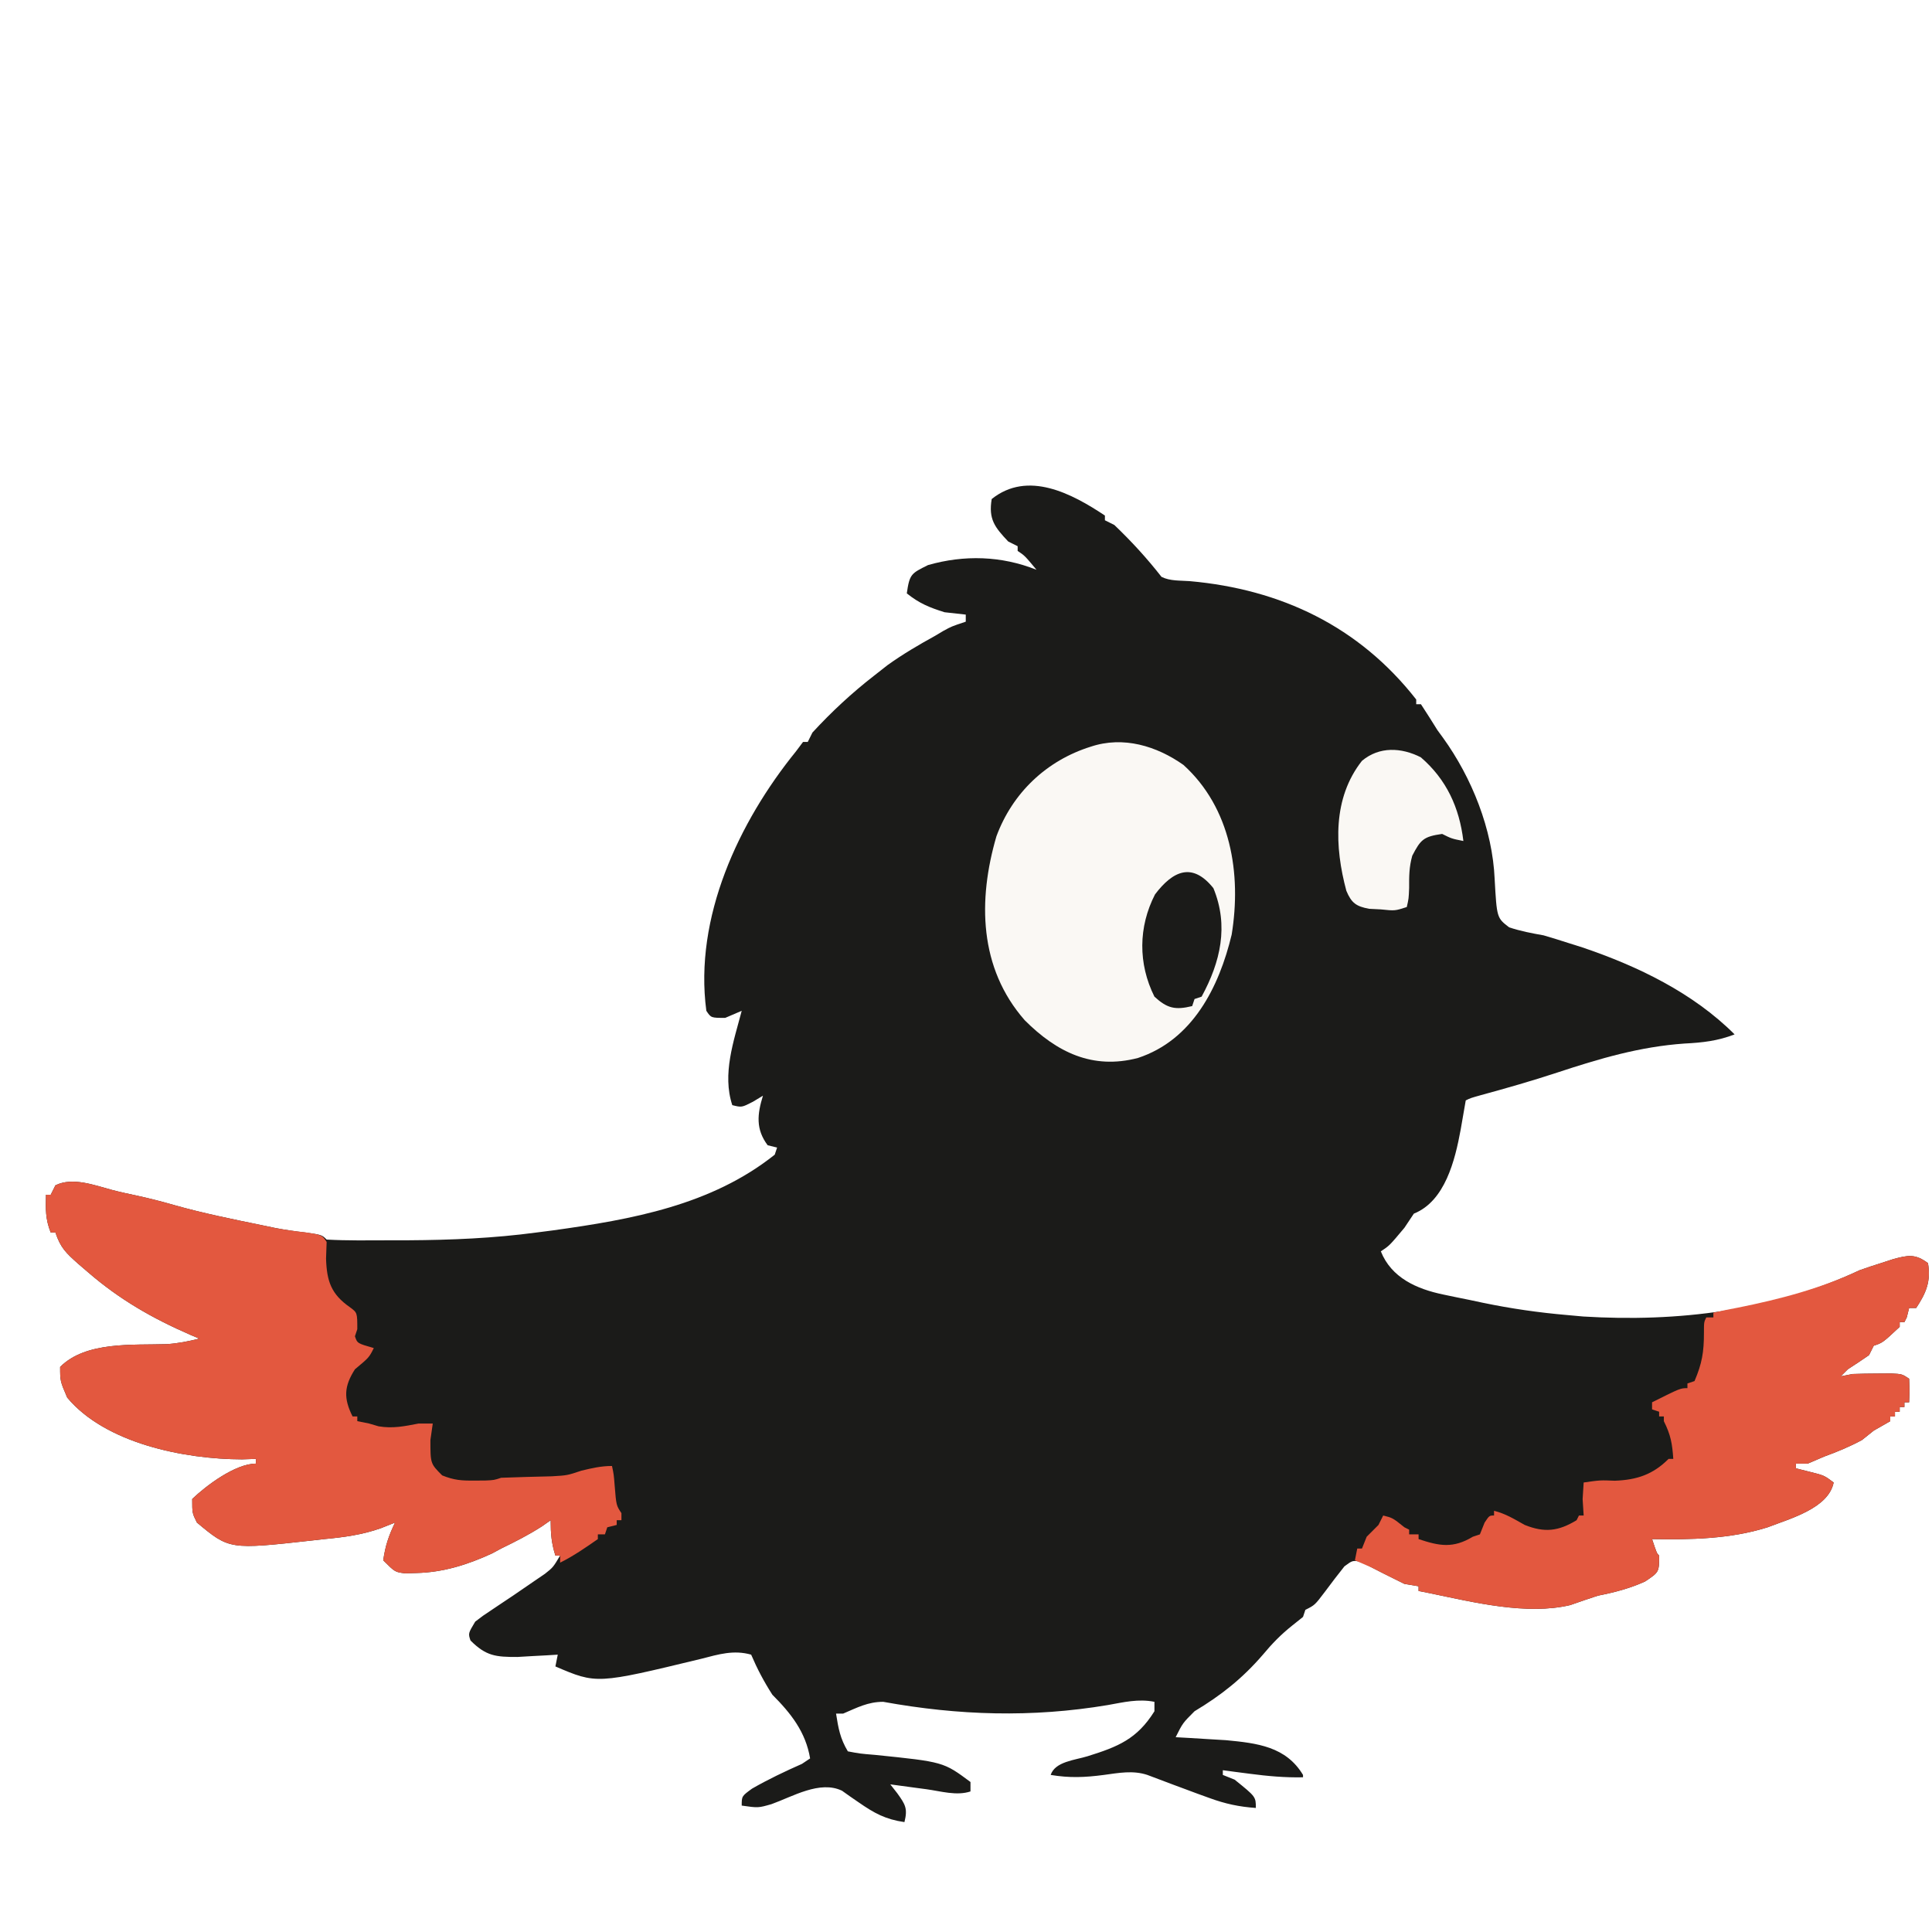
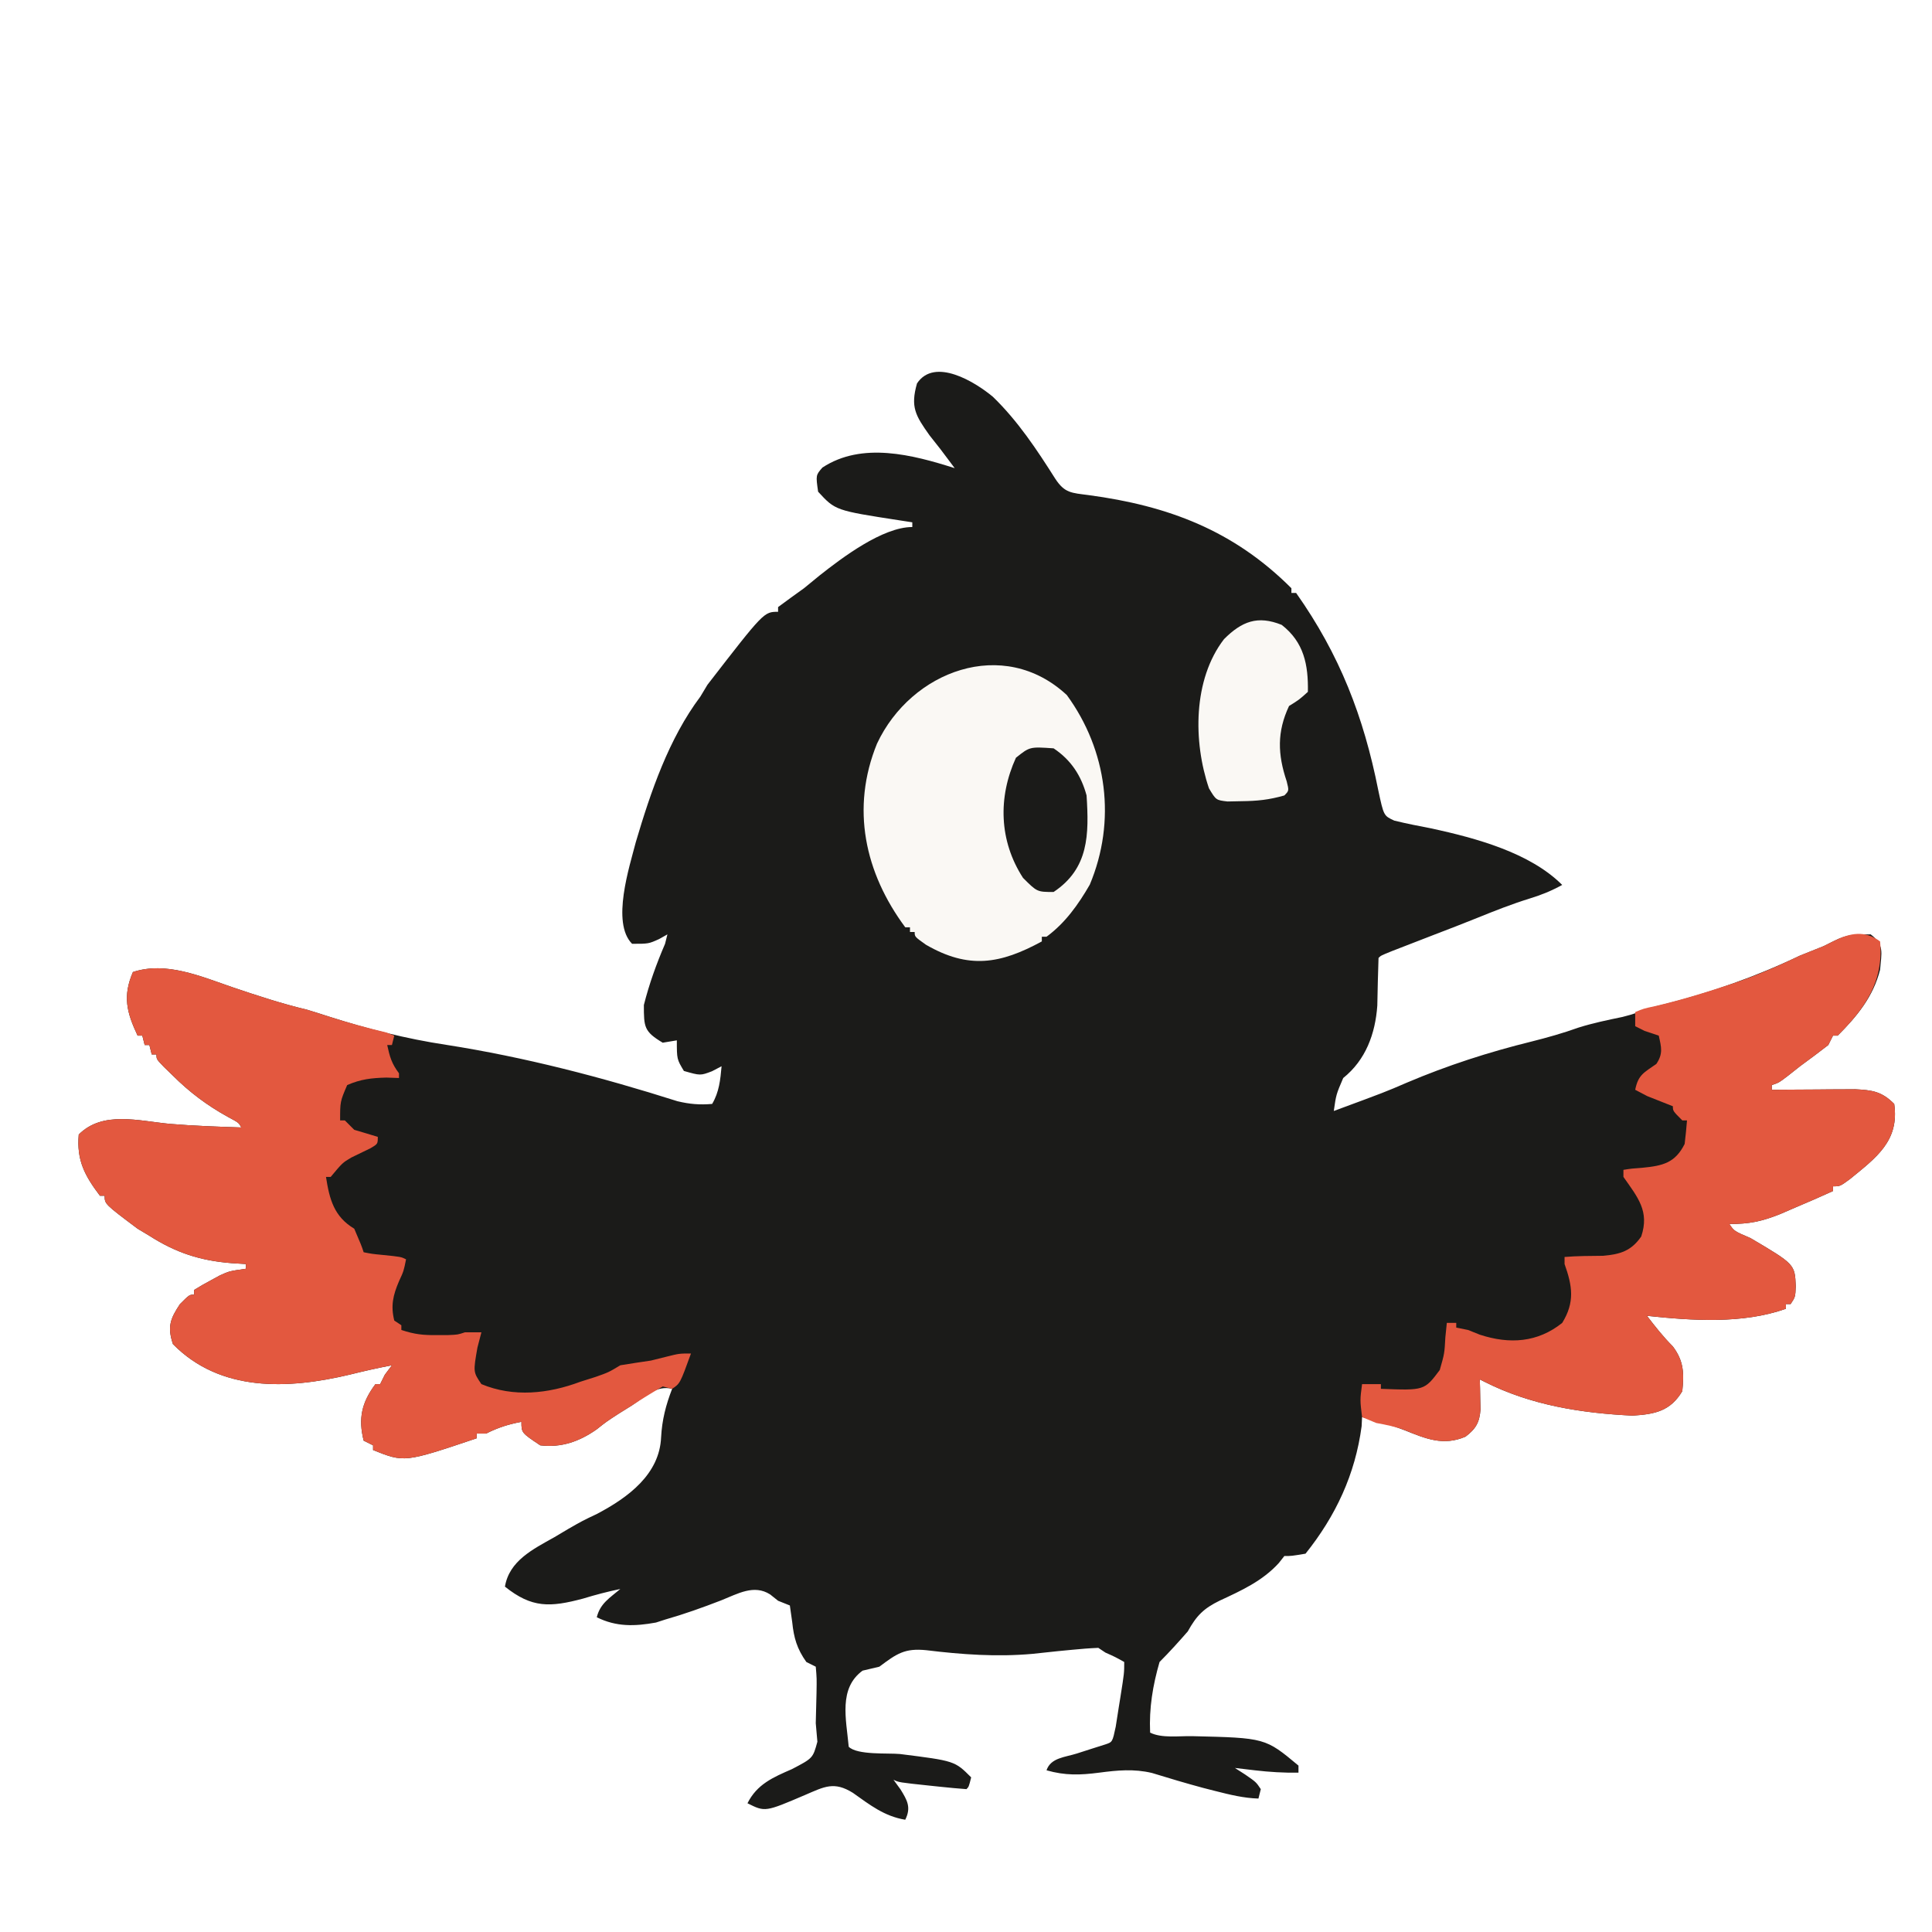
<svg xmlns="http://www.w3.org/2000/svg" viewBox="0 0 512 512">
-   <g transform="matrix(0.625 0 0 0.625 -64.0628 -83.3751)">
-     <path d="M0 0 C0 0.66 0 1.32 0 2 C0.66 2.33 0.66 2.33 4 4 C11.3 10.98 17.77 18.04 24 26 C27.63 27.82 31.94 27.51 35.94 27.81 C74.66 31.25 107.78 47.02 132 78 C132 78.66 132 79.32 132 80 C132.66 80 133.32 80 134 80 C136.39 83.63 138.71 87.31 141 91 C141.77 92.05 142.54 93.11 143.33 94.19 C155.59 111.16 164.37 133.1 165.26 154.16 C166.18 170.6 166.18 170.6 171.42 174.62 C176.26 176.21 180.98 177.12 186 178 C189.66 179.07 193.31 180.2 196.94 181.38 C198.78 181.96 200.62 182.54 202.52 183.14 C225.91 191.06 249.36 202.36 267 220 C259.82 222.78 253.42 223.49 245.75 223.88 C226.78 225.21 209.76 230.26 191.78 236.19 C181.13 239.69 170.39 242.78 159.57 245.72 C155 247 155 247 153 248 C152.27 252.14 151.54 256.28 150.84 260.43 C148.47 273.29 144.26 290.7 131 296 C129.68 297.98 128.36 299.96 127 302 C120.67 309.56 120.67 309.56 117 312 C121.49 323.23 132.22 327.95 143.42 330.29 C145.25 330.67 147.09 331.06 148.97 331.45 C150.88 331.84 152.79 332.23 154.75 332.62 C156.61 333.02 158.47 333.41 160.39 333.82 C172.23 336.27 183.96 337.97 196 339 C198.25 339.21 200.5 339.41 202.81 339.62 C242.85 342.08 283.38 337.22 320 320 C322.98 318.94 325.98 317.94 329 317 C330.71 316.44 332.42 315.89 334.19 315.31 C340.53 313.58 343.61 312.96 349 317 C350.29 324.75 348.23 329.59 344 336 C343.01 336 342.02 336 341 336 C340.67 337.32 340.34 338.64 340 340 C339.67 340.66 339.34 341.32 339 342 C338.34 342 337.68 342 337 342 C337 342.66 337 343.32 337 344 C329.79 350.74 329.79 350.74 326 352 C325.34 353.32 324.68 354.64 324 356 C321.03 358.05 318.03 360.05 315 362 C314.01 362.99 313.02 363.98 312 365 C313.65 364.67 315.3 364.34 317 364 C320.54 363.88 324.08 363.82 327.62 363.81 C329.49 363.8 331.36 363.78 333.29 363.77 C338 364 338 364 341 366 C341.19 371.12 341.19 371.12 341 376 C340.34 376 339.68 376 339 376 C339 376.66 339 377.32 339 378 C338.34 378 337.68 378 337 378 C337 378.66 337 379.32 337 380 C336.34 380 335.68 380 335 380 C335 380.66 335 381.32 335 382 C334.34 382 333.68 382 333 382 C333 382.66 333 383.32 333 384 C330.68 385.36 328.35 386.69 326 388 C324.35 389.32 322.7 390.64 321 392 C315.8 394.81 310.54 396.98 305 399 C302.69 399.99 300.38 400.98 298 402 C296.35 402 294.7 402 293 402 C293 402.66 293 403.32 293 404 C294.9 404.47 296.79 404.95 298.75 405.44 C305 407 305 407 309 410 C306.82 420.92 290.66 425.27 281 429 C265.18 433.99 248.46 434.28 232 434 C234 440 234 440 235 441 C235 448 235 448 229 452 C222.35 454.98 216.12 456.59 209 458 C205.09 459.28 201.2 460.6 197.32 461.98 C178.82 466.36 156.34 460.81 138 457 C136.35 456.67 134.7 456.34 133 456 C133 455.34 133 454.68 133 454 C131.02 453.67 129.04 453.34 127 453 C120.81 449.96 114.65 446.88 108.56 443.62 C105 443 105 443 101.56 445.56 C98.73 449.08 96.01 452.69 93.31 456.31 C89 462 89 462 85 464 C84.67 464.99 84.34 465.98 84 467 C82.47 468.22 80.95 469.43 79.38 470.69 C74.56 474.55 70.93 478.28 67 483 C58.31 493.08 49.36 500.18 38 507 C33 512 33 512 30 518 C31.94 518.11 33.89 518.22 35.89 518.33 C38.46 518.49 41.04 518.65 43.69 518.81 C46.23 518.96 48.77 519.11 51.39 519.27 C64.53 520.53 76.76 521.93 84 534 C84 534.33 84 534.66 84 535 C76.32 535.17 68.99 534.5 61.38 533.5 C59.24 533.22 57.1 532.94 54.9 532.66 C54.09 532.55 54.09 532.55 50 532 C50 532.66 50 533.32 50 534 C51.65 534.66 53.3 535.32 55 536 C64 543.25 64 543.25 64 548 C56.94 547.52 51.01 546.24 44.38 543.81 C42.65 543.19 40.93 542.56 39.15 541.92 C37.45 541.29 35.75 540.65 34 540 C32.43 539.42 30.87 538.84 29.25 538.24 C25.5 536.83 21.75 535.42 18 534 C11.87 531.96 5.83 533.16 -0.44 534 C-8.5 535.07 -15.01 535.33 -23 534 C-21.1 528.31 -12.72 527.74 -7.31 526.06 C5.55 522.04 13.62 518.81 21 507 C21 505.68 21 504.36 21 503 C14.13 501.63 7.98 503.18 1.19 504.38 C-30.89 509.76 -62.08 508.8 -94 503 C-100.51 503 -105.06 505.47 -111 508 C-111.99 508 -112.98 508 -114 508 C-113.02 514.23 -112.27 518.54 -109 524 C-103.91 524.97 -103.91 524.97 -97.5 525.5 C-68.46 528.47 -68.46 528.47 -57 537 C-57 538.32 -57 539.64 -57 541 C-62.87 542.96 -69.62 540.89 -75.69 540.06 C-77.15 539.87 -78.62 539.67 -80.13 539.47 C-83.75 538.99 -87.38 538.49 -91 538 C-90.03 539.24 -89.06 540.48 -88.06 541.75 C-84.6 546.56 -83.56 548.25 -85 554 C-93.03 552.85 -97.79 550.23 -104.41 545.63 C-105.61 544.81 -106.82 543.98 -108.06 543.12 C-109.19 542.32 -110.31 541.52 -111.47 540.7 C-120.84 536.2 -132.34 543.15 -141.35 546.38 C-147 548 -147 548 -154 547 C-154 543 -154 543 -149.62 539.81 C-142.74 535.85 -135.71 532.53 -128.45 529.31 C-127.88 528.93 -127.88 528.93 -125 527 C-126.86 515.82 -133.13 507.87 -141 500 C-144.58 494.41 -147.38 489.12 -150 483 C-157.43 480.9 -163.8 482.86 -171.12 484.75 C-215.53 495.49 -215.53 495.49 -233 488 C-232.67 486.35 -232.34 484.7 -232 483 C-232.78 483.05 -232.78 483.05 -236.71 483.29 C-238.77 483.4 -240.82 483.51 -242.94 483.62 C-243.95 483.68 -243.95 483.68 -249.09 483.98 C-258.28 484.01 -262.39 483.61 -269 477 C-270 474 -270 474 -267 469 C-263.8 466.53 -263.8 466.53 -259.88 463.94 C-258.46 462.98 -257.04 462.03 -255.57 461.05 C-254.06 460.04 -252.56 459.04 -251 458 C-247.89 455.89 -244.78 453.76 -241.69 451.62 C-240.29 450.67 -238.89 449.71 -237.45 448.73 C-234 446 -234 446 -231 441 C-231.66 441 -232.32 441 -233 441 C-234.69 435.65 -235 431.72 -235 426 C-236.24 426.87 -237.48 427.73 -238.75 428.62 C-244.33 432.21 -250.03 435.11 -256 438 C-257.26 438.68 -258.52 439.36 -259.81 440.06 C-270.09 444.82 -280.59 448.13 -291.94 448.38 C-293.51 448.42 -295.09 448.47 -296.71 448.52 C-301 448 -301 448 -306 443 C-305.1 436.72 -303.69 432.63 -301 427 C-302.98 427.78 -304.96 428.57 -307 429.38 C-314.88 432.18 -322.7 433.23 -331 434 C-332.62 434.18 -334.23 434.37 -335.9 434.56 C-371.22 438.48 -371.22 438.48 -385 427 C-387 423 -387 423 -387 417 C-381.13 411.34 -368.66 402 -360 402 C-360 401.34 -360 400.68 -360 400 C-360.97 400.03 -360.97 400.03 -365.88 400.19 C-390.36 400.14 -423.81 393.43 -440 374 C-443 367 -443 367 -443 361 C-432.06 350.06 -412.24 351.81 -397.66 351.34 C-392.94 351 -388.59 350.14 -384 349 C-385.26 348.47 -386.52 347.93 -387.81 347.38 C-403.84 340.41 -417.72 332.45 -431 321 C-431.73 320.37 -431.73 320.37 -435.44 317.19 C-440.45 312.71 -442.83 310.52 -445 304 C-445.66 304 -446.32 304 -447 304 C-449.27 298.32 -449.15 294.07 -449 288 C-448.34 288 -447.68 288 -447 288 C-446.67 287.34 -446.67 287.34 -445 284 C-437.74 280.37 -428.34 283.99 -421.07 285.93 C-417.45 286.88 -413.79 287.67 -410.12 288.44 C-404.94 289.58 -399.96 290.84 -394.88 292.31 C-382.4 295.86 -369.7 298.39 -357 301 C-355.24 301.37 -353.47 301.73 -351.66 302.11 C-347.44 302.92 -343.26 303.51 -339 304 C-332 305 -332 305 -330 307 C-321.14 307.49 -312.25 307.33 -303.38 307.31 C-300.77 307.31 -298.16 307.3 -295.48 307.3 C-277.13 307.19 -259.2 306.44 -241 304 C-239.83 303.85 -239.83 303.85 -233.93 303.09 C-200.67 298.47 -166.91 292.45 -140 271 C-139.67 270.01 -139.34 269.02 -139 268 C-140.32 267.67 -141.64 267.34 -143 267 C-148.1 260.2 -147.43 253.88 -145 246 C-146.4 246.85 -147.81 247.69 -149.25 248.56 C-154 251 -154 251 -158 250 C-162.34 236.77 -157.41 222.97 -154 210 C-156.31 210.99 -158.62 211.98 -161 213 C-167 213 -167 213 -169 210 C-174.27 170.45 -155.27 129.93 -131 100 C-130.01 98.68 -129.02 97.36 -128 96 C-127.34 96 -126.68 96 -126 96 C-125.34 94.68 -124.68 93.36 -124 92 C-115.96 83.27 -107.37 75.28 -98 68 C-96.08 66.49 -94.16 64.99 -92.19 63.44 C-85.63 58.74 -79.06 54.89 -72 51 C-70.83 50.31 -69.66 49.61 -68.46 48.89 C-65 47 -65 47 -59 45 C-59 44.01 -59 43.02 -59 42 C-62 41.66 -65 41.33 -68 41 C-74.48 38.96 -78.66 37.27 -84 33 C-82.82 24.72 -82.08 24.54 -75 21 C-59.67 16.62 -43.89 17.05 -29 23 C-34 17 -34 17 -37 15 C-37 14.34 -37 13.68 -37 13 C-37.66 12.67 -37.66 12.67 -41 11 C-46.7 4.96 -49.43 1.55 -48 -7 C-32.72 -19.23 -14.07 -9.38 0 0 Z " fill="#1b1b19" transform="translate(571,352)" />
-     <path d="M0 0 C3.62 0.95 7.28 1.74 10.95 2.51 C16.13 3.65 21.11 4.91 26.2 6.38 C38.67 9.93 51.37 12.46 64.07 15.07 C65.83 15.44 67.6 15.81 69.41 16.19 C73.64 16.99 77.8 17.55 82.07 18.01 C89.07 19.07 89.07 19.07 91.07 22.07 C90.99 24.4 90.91 26.73 90.82 29.13 C91.12 38.68 92.97 44.22 100.95 49.76 C104.07 52.07 104.07 52.07 104.07 59.07 C103.74 60.06 103.41 61.05 103.07 62.07 C104.07 65.07 104.07 65.07 111.07 67.07 C109.07 71.07 109.07 71.07 103.07 76.07 C98.42 83.34 98.22 88.38 102.07 96.07 C102.73 96.07 103.39 96.07 104.07 96.07 C104.07 96.73 104.07 97.39 104.07 98.07 C105.72 98.4 107.37 98.73 109.07 99.07 C110.41 99.46 111.75 99.85 113.13 100.26 C119.21 101.26 124.06 100.23 130.07 99.07 C132.05 99.07 134.03 99.07 136.07 99.07 C135.74 101.38 135.41 103.69 135.07 106.07 C135.07 116.07 135.07 116.07 140.07 121.07 C145.21 123.12 148.24 123.31 153.7 123.26 C155.19 123.25 156.69 123.24 158.23 123.24 C162.07 123.07 162.07 123.07 165.07 122.07 C172.2 121.79 179.33 121.62 186.46 121.45 C193.07 121.07 193.07 121.07 199.07 119.07 C203.54 117.98 207.46 117.07 212.07 117.07 C212.83 120.68 212.83 120.68 213.2 125.38 C213.88 133.79 213.88 133.79 216.07 137.07 C216.07 138.06 216.07 139.05 216.07 140.07 C215.41 140.07 214.75 140.07 214.07 140.07 C214.07 140.73 214.07 141.39 214.07 142.07 C212.75 142.4 211.43 142.73 210.07 143.07 C209.74 144.06 209.41 145.05 209.07 146.07 C208.08 146.07 207.09 146.07 206.07 146.07 C206.07 146.73 206.07 147.39 206.07 148.07 C200.86 151.7 195.76 155.23 190.07 158.07 C190.07 157.08 190.07 156.09 190.07 155.07 C189.41 155.07 188.75 155.07 188.07 155.07 C186.38 149.72 186.07 145.79 186.07 140.07 C184.83 140.94 183.6 141.8 182.32 142.7 C176.74 146.28 171.04 149.18 165.07 152.07 C163.81 152.75 162.55 153.43 161.26 154.13 C150.98 158.89 140.48 162.2 129.13 162.45 C128.34 162.47 128.34 162.47 124.36 162.59 C120.07 162.07 120.07 162.07 115.07 157.07 C115.97 150.79 117.38 146.7 120.07 141.07 C118.09 141.85 116.11 142.64 114.07 143.45 C106.19 146.25 98.37 147.3 90.07 148.07 C88.45 148.25 86.84 148.44 85.17 148.63 C49.85 152.55 49.85 152.55 36.07 141.07 C34.07 137.07 34.07 137.07 34.07 131.07 C39.94 125.41 52.41 116.07 61.07 116.07 C61.07 115.41 61.07 114.75 61.07 114.07 C60.1 114.1 60.1 114.1 55.2 114.26 C30.71 114.21 -2.74 107.5 -18.93 88.07 C-21.93 81.07 -21.93 81.07 -21.93 75.07 C-10.99 64.13 8.83 65.88 23.41 65.41 C28.13 65.07 32.48 64.21 37.07 63.07 C35.81 62.54 34.55 62 33.26 61.45 C17.23 54.48 3.35 46.52 -9.93 35.07 C-11.39 33.81 -12.86 32.55 -14.37 31.26 C-19.38 26.78 -21.76 24.59 -23.93 18.07 C-24.59 18.07 -25.25 18.07 -25.93 18.07 C-28.2 12.39 -28.08 8.14 -27.93 2.07 C-27.27 2.07 -26.61 2.07 -25.93 2.07 C-25.27 0.75 -24.61 -0.57 -23.93 -1.93 C-16.67 -5.56 -7.27 -1.94 0 0 Z " fill="#e3583f" transform="translate(149.9297,637.9297)" />
-     <path d="M0 0 C1.29 7.75 -0.77 12.59 -5 19 C-5.99 19 -6.98 19 -8 19 C-8.33 20.32 -8.66 21.64 -9 23 C-9.33 23.66 -9.66 24.32 -10 25 C-10.66 25 -11.32 25 -12 25 C-12 25.66 -12 26.32 -12 27 C-19.21 33.74 -19.21 33.74 -23 35 C-23.66 36.32 -24.32 37.64 -25 39 C-27.97 41.05 -30.97 43.05 -34 45 C-34.99 45.99 -35.98 46.98 -37 48 C-36.17 47.84 -36.17 47.84 -32 47 C-28.46 46.88 -24.92 46.82 -21.38 46.81 C-19.51 46.8 -17.64 46.78 -15.71 46.77 C-11 47 -11 47 -8 49 C-7.81 54.12 -7.81 54.12 -8 59 C-8.66 59 -9.32 59 -10 59 C-10 59.66 -10 60.32 -10 61 C-10.66 61 -11.32 61 -12 61 C-12 61.66 -12 62.32 -12 63 C-12.66 63 -13.32 63 -14 63 C-14 63.66 -14 64.32 -14 65 C-14.66 65 -15.32 65 -16 65 C-16 65.66 -16 66.32 -16 67 C-18.32 68.36 -20.65 69.69 -23 71 C-24.65 72.32 -26.3 73.64 -28 75 C-33.2 77.81 -38.46 79.98 -44 82 C-46.31 82.99 -48.62 83.98 -51 85 C-52.65 85 -54.3 85 -56 85 C-56 85.66 -56 86.32 -56 87 C-54.1 87.47 -52.21 87.95 -50.25 88.44 C-44 90 -44 90 -40 93 C-42.18 103.92 -58.34 108.27 -68 112 C-83.82 116.99 -100.54 117.28 -117 117 C-115 123 -115 123 -114 124 C-114 131 -114 131 -120 135 C-126.65 137.98 -132.88 139.59 -140 141 C-143.91 142.28 -147.8 143.6 -151.68 144.98 C-170.18 149.36 -192.66 143.81 -211 140 C-212.65 139.67 -214.3 139.34 -216 139 C-216 138.34 -216 137.68 -216 137 C-217.98 136.67 -219.96 136.34 -222 136 C-226.69 133.72 -231.36 131.38 -236 129 C-238.31 128.01 -240.62 127.02 -243 126 C-242.67 124.35 -242.34 122.7 -242 121 C-241.34 121 -240.68 121 -240 121 C-239.34 119.35 -238.68 117.7 -238 116 C-236.35 114.35 -234.7 112.7 -233 111 C-232.34 109.68 -231.68 108.36 -231 107 C-227 108 -227 108 -222 112 C-221.34 112.33 -220.68 112.66 -220 113 C-220 113.66 -220 114.32 -220 115 C-218.68 115 -217.36 115 -216 115 C-216 115.66 -216 116.32 -216 117 C-207.1 119.97 -201.36 121.02 -193 116 C-192.01 115.67 -191.02 115.34 -190 115 C-189.34 113.35 -188.68 111.7 -188 110 C-186 107 -186 107 -184 107 C-184 106.34 -184 105.68 -184 105 C-179.12 106.22 -175.38 108.54 -171 111 C-162.59 114.36 -156.73 113.69 -149 109 C-148.67 108.34 -148.34 107.68 -148 107 C-147.34 107 -146.68 107 -146 107 C-146.14 104.71 -146.29 102.42 -146.44 100.06 C-146.29 97.73 -146.15 95.4 -146 93 C-139 92 -139 92 -132.81 92.25 C-123.48 91.91 -116.65 89.65 -110 83 C-109.34 83 -108.68 83 -108 83 C-108.43 76.58 -109.06 72.87 -112 67 C-112 66.34 -112 65.68 -112 65 C-112.66 65 -113.32 65 -114 65 C-114 64.34 -114 63.68 -114 63 C-114.99 62.67 -115.98 62.34 -117 62 C-117 61.01 -117 60.02 -117 59 C-105 53 -105 53 -102 53 C-102 52.34 -102 51.68 -102 51 C-101.01 50.67 -100.02 50.34 -99 50 C-95.8 42.54 -95 37.64 -95 29.62 C-95 25 -95 25 -94 23 C-93.01 23 -92.02 23 -91 23 C-91 22.34 -91 21.68 -91 21 C-87.58 20.2 -84.14 19.52 -80.69 18.88 C-62.89 15.31 -45.46 10.75 -29 3 C-26.02 1.94 -23.02 0.94 -20 0 C-18.29 -0.56 -16.58 -1.11 -14.81 -1.69 C-8.47 -3.42 -5.39 -4.04 0 0 Z " fill="#e3583f" transform="translate(920,669)" />
-     <path d="M0 0 C20.08 18.21 24.65 46.04 20.44 71.94 C15.08 94.32 3.79 116.64 -19.31 124.25 C-38.57 129.29 -53.73 121.83 -67.31 108.25 C-86.73 86.12 -87.23 57.35 -79.31 30.25 C-72.49 11.82 -58.04 -1.9 -39.31 -7.75 C-25.5 -12.36 -11.39 -8.04 0 0 Z M-12.06 54.88 C-19.16 68.67 -19.28 84.31 -12.31 98.25 C-6.88 103.24 -3.49 103.99 3.69 102.25 C4.02 101.26 4.35 100.27 4.69 99.25 C5.18 99.09 5.18 99.09 7.69 98.25 C15.69 83.55 19.28 68.26 12.69 52.25 C3.75 41.08 -4.48 44.88 -12.06 54.88 Z " fill="#faf8f4" transform="translate(604.3125,457.75)" />
-     <path d="M0 0 C10.89 9.38 16.37 21.32 18.06 35.5 C13.06 34.5 13.06 34.5 9.06 32.5 C1.19 33.62 -0.05 34.87 -3.62 41.75 C-4.97 46.62 -4.96 50.41 -4.94 55.44 C-5.12 59.93 -5.12 59.93 -5.94 63.5 C-10.94 65.12 -10.94 65.12 -16.94 64.5 C-18.57 64.42 -20.2 64.34 -21.88 64.25 C-27.37 63.24 -29.39 61.8 -31.56 56.62 C-36.57 37.97 -37.41 17.33 -24.94 1.5 C-17.57 -4.66 -8.28 -4.19 0 0 Z " fill="#faf8f4" transform="translate(704.9375,454.5)" />
+   <g transform="matrix(0.624019 0 0 0.624019 -63.3731 -82.4872)">
+     <path d="M0 0 C10.61 10.29 18.6 22.37 26.47 34.79 C30.48 40.92 33.37 40.78 40.57 41.73 C74.51 46.26 102.25 56.78 126.75 81.29 C126.75 81.95 126.75 82.61 126.75 83.29 C127.41 83.29 128.07 83.29 128.75 83.29 C147.25 109.49 157.43 135.77 163.64 167.08 C165.96 177.92 165.96 177.92 170.44 179.97 C175.75 181.28 181.08 182.31 186.45 183.34 C204.98 187.4 227.99 193.52 241.75 207.29 C237.22 209.78 232.97 211.52 228 213.04 C220.32 215.42 212.98 218.32 205.52 221.35 C199.63 223.74 193.69 226.01 187.75 228.29 C183.67 229.86 179.59 231.45 175.5 233.04 C173.5 233.81 171.49 234.59 169.43 235.39 C164.75 237.29 164.75 237.29 163.75 238.29 C163.5 245.03 163.37 251.78 163.23 258.54 C162.38 270.51 158.32 281.63 148.75 289.29 C145.75 296.29 145.75 296.29 144.75 303.29 C166.64 295.2 166.64 295.2 175.69 291.29 C192.99 283.94 210.51 278.29 228.75 273.79 C235.52 272.09 242.18 270.21 248.75 267.85 C254.88 265.93 261.07 264.65 267.35 263.35 C271.66 262.31 275.62 260.88 279.75 259.29 C281.51 258.85 283.26 258.42 285.07 257.97 C304.98 252.95 324.24 246.13 342.75 237.29 C346.08 235.95 349.42 234.61 352.75 233.29 C354.2 232.56 355.64 231.84 357.13 231.1 C362.92 228.2 365.95 228.29 372.75 228.29 C378.71 232.75 377.31 236.12 376.75 243.29 C373.86 254.72 367.01 263.03 358.75 271.29 C358.09 271.29 357.43 271.29 356.75 271.29 C356.09 272.61 355.43 273.93 354.75 275.29 C350.8 278.35 346.8 281.34 342.75 284.29 C341.08 285.61 339.41 286.93 337.69 288.29 C333.75 291.29 333.75 291.29 330.75 292.29 C330.75 292.95 330.75 293.61 330.75 294.29 C331.92 294.27 333.09 294.26 334.3 294.25 C339.62 294.21 344.94 294.19 350.25 294.16 C352.09 294.14 353.94 294.13 355.83 294.11 C357.61 294.1 359.39 294.1 361.22 294.09 C362.86 294.08 364.49 294.07 366.17 294.06 C373.52 294.42 377.47 295 382.75 300.29 C385 315.99 375.17 323.04 363.94 332.22 C359.75 335.29 359.75 335.29 356.75 335.29 C356.75 335.95 356.75 336.61 356.75 337.29 C351.44 339.71 346.13 342.03 340.75 344.29 C338.61 345.21 336.46 346.14 334.25 347.1 C326.43 350.21 321.26 351.29 312.75 351.29 C314.75 354.29 314.75 354.29 321.75 357.29 C340.55 368.39 340.55 368.39 340.94 377.72 C340.75 382.29 340.75 382.29 338.75 385.29 C338.09 385.29 337.43 385.29 336.75 385.29 C336.75 385.95 336.75 386.61 336.75 387.29 C318.34 393.81 296.96 392.33 277.75 390.29 C281.26 394.87 284.67 399.2 288.75 403.29 C293.4 409.47 293.55 414.69 292.75 422.29 C287.66 430.78 281.1 432.08 271.63 432.66 C249.86 431.62 228.37 428.24 208.75 418.29 C208.09 417.96 207.43 417.63 206.75 417.29 C206.79 418.45 206.82 419.62 206.86 420.83 C206.87 421.59 206.87 421.59 206.94 425.47 C206.98 426.99 207.01 428.51 207.05 430.08 C206.67 435.52 205.05 438.31 200.69 441.6 C191.28 445.63 183.86 442.48 174.89 438.89 C168.95 436.59 162.9 434.95 156.75 433.29 C156.69 434.56 156.63 435.84 156.57 437.16 C153.85 457.6 145.59 475.24 132.75 491.29 C126.75 492.29 126.75 492.29 123.75 492.29 C122.97 493.28 122.19 494.27 121.38 495.29 C114.5 502.87 105.47 506.98 96.32 511.22 C89.49 514.56 86.49 517.54 82.75 524.29 C78.86 528.75 74.94 533.1 70.75 537.29 C67.87 547.26 66.27 556.89 66.75 567.29 C71.71 569.76 79.07 568.66 84.63 568.79 C115.64 569.52 115.64 569.52 129.75 581.29 C129.75 582.28 129.75 583.27 129.75 584.29 C123.47 584.39 117.43 584.02 111.19 583.29 C109.6 583.1 108.01 582.91 106.38 582.72 C105.18 582.58 103.99 582.43 102.75 582.29 C103.48 582.75 103.48 582.75 107.13 585.1 C111.75 588.29 111.75 588.29 113.75 591.29 C113.42 592.61 113.09 593.93 112.75 595.29 C106.48 595.11 100.57 593.64 94.5 592.1 C92.77 591.66 91.04 591.22 89.25 590.76 C81.96 588.8 74.74 586.64 67.52 584.42 C59.86 582.6 52.87 583.27 45.13 584.29 C37.07 585.34 30.71 585.56 22.75 583.29 C24.54 577.94 30.61 577.76 35.63 576.16 C37.81 575.46 40 574.75 42.25 574.03 C43.15 573.74 43.15 573.74 47.75 572.29 C50.75 571.29 50.75 571.29 52.14 564.77 C52.59 562 53.02 559.24 53.44 556.47 C53.67 555.08 53.89 553.69 54.12 552.25 C55.75 541.98 55.75 541.98 55.75 537.29 C51.94 535.16 51.94 535.16 47.75 533.29 C46.76 532.63 45.77 531.97 44.75 531.29 C41.06 531.44 37.37 531.73 33.69 532.1 C31.7 532.29 29.71 532.48 27.66 532.68 C23.99 533.06 20.33 533.44 16.66 533.85 C1.56 535.19 -13.25 534.12 -28.25 532.29 C-37.52 531.34 -40.86 533.77 -48.25 539.29 C-49.42 539.56 -49.42 539.56 -55.37 540.97 C-65.64 548.51 -62.34 561.47 -61.25 573.29 C-57.62 576.91 -44.49 575.89 -39.51 576.37 C-16.23 579.3 -16.23 579.3 -9.25 586.29 C-10.25 590.29 -10.25 590.29 -11.25 591.29 C-14.92 591.03 -18.58 590.67 -22.25 590.29 C-23.79 590.13 -25.32 589.97 -26.91 589.8 C-39.98 588.42 -39.98 588.42 -42.25 587.29 C-41.26 588.65 -40.27 590.01 -39.25 591.41 C-36.44 595.97 -34.62 599.04 -37.25 604.29 C-46.16 602.8 -52.18 598.04 -59.5 592.85 C-67.51 587.88 -71.58 590.25 -79.68 593.72 C-96.76 601.03 -96.76 601.03 -104.25 597.29 C-100.19 589.17 -93.39 586.29 -85.37 582.79 C-76.48 578.15 -76.48 578.15 -74.56 571.16 C-74.79 568.56 -75.01 565.96 -75.25 563.29 C-75.15 559.03 -75.05 554.78 -74.93 550.54 C-74.82 544.24 -74.82 544.24 -75.25 539.29 C-76.57 538.63 -77.89 537.97 -79.25 537.29 C-83.23 531.68 -84.56 527.06 -85.25 520.35 C-85.58 518.02 -85.91 515.69 -86.25 513.29 C-87.9 512.63 -89.55 511.97 -91.25 511.29 C-92.36 510.4 -93.47 509.51 -94.62 508.6 C-101.51 504.2 -108.42 508.34 -115.37 511.1 C-123.26 514.16 -131.1 516.96 -139.25 519.29 C-140.52 519.7 -141.8 520.11 -143.12 520.54 C-152.17 522.18 -159.99 522.41 -168.25 518.29 C-166.78 512.4 -162.77 510.11 -158.25 506.29 C-163.61 507.4 -168.75 508.74 -174 510.35 C-188.13 514.12 -195.83 514.42 -207.25 505.29 C-205.42 494.33 -195.4 489.42 -186.25 484.29 C-184.31 483.13 -182.37 481.98 -180.37 480.79 C-174.25 477.29 -174.25 477.29 -168.18 474.41 C-154.88 467.41 -141.59 457.56 -140.93 441.85 C-140.53 434.46 -138.93 428.22 -136.25 421.29 C-142.95 419.61 -147.78 424.71 -153.25 428.29 C-155.16 429.48 -157.08 430.68 -159.06 431.91 C-164.25 435.29 -164.25 435.29 -168.25 438.47 C-175.59 443.64 -183.25 446.36 -192.25 445.29 C-200.25 439.95 -200.25 439.95 -200.25 435.29 C-205.91 436.4 -210 437.66 -215.25 440.29 C-216.57 440.29 -217.89 440.29 -219.25 440.29 C-219.25 440.95 -219.25 441.61 -219.25 442.29 C-249.94 452.61 -249.94 452.61 -263.25 447.29 C-263.25 446.63 -263.25 445.97 -263.25 445.29 C-264.57 444.63 -265.89 443.97 -267.25 443.29 C-269.59 433.91 -268.13 427.13 -262.25 419.29 C-261.59 419.29 -260.93 419.29 -260.25 419.29 C-259.59 417.97 -258.93 416.65 -258.25 415.29 C-257.26 413.97 -256.27 412.65 -255.25 411.29 C-261.32 412.44 -267.31 413.79 -273.31 415.29 C-299.45 421.47 -328.06 422.77 -348.25 402.29 C-350.7 394.93 -349.37 391.47 -345.25 385.29 C-341.25 381.29 -341.25 381.29 -339.25 381.29 C-339.25 380.63 -339.25 379.97 -339.25 379.29 C-336.95 377.84 -334.58 376.5 -332.18 375.22 C-330.87 374.51 -329.56 373.8 -328.21 373.06 C-324.25 371.29 -324.25 371.29 -317.25 370.29 C-317.25 369.63 -317.25 368.97 -317.25 368.29 C-319.25 368.16 -321.25 368.04 -323.31 367.91 C-336.68 366.86 -346.96 363.5 -358.25 356.29 C-359.9 355.3 -361.55 354.31 -363.25 353.29 C-377.25 342.79 -377.25 342.79 -377.25 339.29 C-377.91 339.29 -378.57 339.29 -379.25 339.29 C-385.73 330.72 -389.21 324.19 -388.25 313.29 C-378.05 303.09 -362.88 307.51 -349.43 308.77 C-339.39 309.6 -329.32 309.95 -319.25 310.29 C-320.25 308.29 -320.25 308.29 -325.06 305.72 C-333.75 300.9 -341.22 295.31 -348.25 288.29 C-349.5 287.07 -350.76 285.85 -352.06 284.6 C-355.25 281.29 -355.25 281.29 -355.25 279.29 C-355.91 279.29 -356.57 279.29 -357.25 279.29 C-357.41 278.63 -357.41 278.63 -358.25 275.29 C-358.91 275.29 -359.57 275.29 -360.25 275.29 C-360.41 274.63 -360.41 274.63 -361.25 271.29 C-361.91 271.29 -362.57 271.29 -363.25 271.29 C-367.93 261.36 -369.63 254.52 -365.25 244.29 C-351.24 239.62 -336.36 246.14 -323 250.72 C-312.47 254.28 -302.07 257.71 -291.25 260.29 C-288.2 261.21 -285.15 262.17 -282.12 263.16 C-265.56 268.44 -249.29 272.62 -232.09 275.21 C-198.84 280.41 -166.05 288.96 -134 299.14 C-128.86 300.38 -124.51 300.75 -119.25 300.29 C-116.28 295.25 -115.76 290.05 -115.25 284.29 C-116.59 284.99 -117.93 285.69 -119.31 286.41 C-124.25 288.29 -124.25 288.29 -131.25 286.29 C-134.25 281.29 -134.25 281.29 -134.25 273.29 C-136.23 273.62 -138.21 273.95 -140.25 274.29 C-148.17 269.53 -148.25 267.71 -148.25 258.29 C-145.96 249.24 -142.93 240.85 -139.25 232.29 C-138.92 230.97 -138.59 229.65 -138.25 228.29 C-138.83 228.62 -138.83 228.62 -141.81 230.29 C-146.25 232.29 -146.25 232.29 -153.25 232.29 C-162.17 223.36 -154.35 199.51 -151.64 189 C-145.33 167.7 -137.68 145.2 -124.25 127.29 C-123.75 126.46 -123.75 126.46 -121.25 122.29 C-97.27 91.29 -97.27 91.29 -91.25 91.29 C-91.25 90.63 -91.25 89.97 -91.25 89.29 C-87.61 86.58 -83.93 83.92 -80.25 81.29 C-78.05 79.5 -75.87 77.71 -73.68 75.91 C-64.08 68.32 -46.86 55.29 -34.25 55.29 C-34.25 54.63 -34.25 53.97 -34.25 53.29 C-36 53.02 -37.75 52.75 -39.56 52.47 C-66.92 48.25 -66.92 48.25 -74.25 40.29 C-75.25 33.29 -75.25 33.29 -72.43 30.04 C-55.59 18.98 -34.09 24.61 -16.25 30.29 C-16.65 29.75 -16.65 29.75 -18.68 27.04 C-19.86 25.47 -21.03 23.9 -22.25 22.29 C-23.79 20.33 -25.34 18.37 -26.93 16.35 C-32.91 7.94 -35.11 4.32 -32.25 -5.71 C-24.8 -16.89 -7.62 -6.37 0 0 Z " fill="#1b1b19" transform="translate(523.2461,300.7148)" />
+     <path d="M0 0 C1.56 17.11 -6.31 28.31 -18 40 C-18.66 40 -19.32 40 -20 40 C-20.66 41.32 -21.32 42.64 -22 44 C-25.95 47.06 -29.96 50.06 -34 53 C-34.84 53.66 -34.84 53.66 -39.06 57 C-43 60 -43 60 -46 61 C-46 61.66 -46 62.32 -46 63 C-45.42 62.99 -45.42 62.99 -42.46 62.97 C-37.14 62.93 -31.82 62.9 -26.5 62.88 C-24.66 62.86 -22.82 62.84 -20.92 62.82 C-20.03 62.82 -20.03 62.82 -15.53 62.8 C-13.9 62.79 -12.26 62.78 -10.58 62.77 C-3.23 63.14 0.72 63.72 6 69 C8.24 84.7 -1.58 91.75 -12.81 100.94 C-17 104 -17 104 -20 104 C-20 104.66 -20 105.32 -20 106 C-25.31 108.43 -30.62 110.75 -36 113 C-38.14 113.93 -40.29 114.86 -42.5 115.81 C-50.32 118.92 -55.5 120 -64 120 C-62 123 -62 123 -55 126 C-36.21 137.11 -36.21 137.11 -35.81 146.44 C-36 151 -36 151 -38 154 C-38.66 154 -39.32 154 -40 154 C-40 154.66 -40 155.32 -40 156 C-58.41 162.52 -79.8 161.04 -99 159 C-95.49 163.59 -92.09 167.91 -88 172 C-83.36 178.19 -83.21 183.4 -84 191 C-89.1 199.49 -95.66 200.8 -105.12 201.38 C-126.89 200.34 -148.38 196.95 -168 187 C-168.66 186.67 -169.32 186.34 -170 186 C-169.98 186.58 -169.98 186.58 -169.89 189.54 C-169.87 191.08 -169.84 192.61 -169.81 194.19 C-169.8 194.95 -169.8 194.95 -169.71 198.79 C-170.09 204.24 -171.71 207.02 -176.06 210.31 C-185.46 214.34 -192.94 211.25 -201.86 207.55 C-205.92 206.03 -209.74 205.28 -214 204.5 C-215.98 203.67 -217.96 202.85 -220 202 C-220.88 194.75 -220.88 194.75 -220 188 C-217.36 188 -214.72 188 -212 188 C-212 188.66 -212 189.32 -212 190 C-193.53 190.71 -193.53 190.71 -187 182 C-185 175 -185 175 -184.62 168.06 C-184.42 166.06 -184.21 164.06 -184 162 C-182.68 162 -181.36 162 -180 162 C-180 162.66 -180 163.32 -180 164 C-178.35 164.33 -176.7 164.66 -175 165 C-173.35 165.66 -171.7 166.32 -170 167 C-157.3 171.16 -145.42 170.33 -135 162 C-129.6 153.25 -130.65 146.37 -134 137 C-134 136.01 -134 135.02 -134 134 C-128.53 133.55 -123.08 133.56 -117.59 133.5 C-110.28 132.85 -105.69 131.43 -101.44 125.31 C-97.86 114.58 -102.85 108.78 -109 100 C-109 99.01 -109 98.02 -109 97 C-105.53 96.45 -105.53 96.45 -100.94 96.12 C-92.35 95.27 -87.05 94.11 -83 86 C-82.6 82.67 -82.26 79.34 -82 76 C-82.66 76 -83.32 76 -84 76 C-88 72 -88 72 -88 70 C-91.62 68.55 -95.25 67.12 -98.88 65.69 C-99.72 65.24 -99.72 65.24 -104 63 C-102.71 56.54 -100.23 55.7 -95 52 C-92.12 47.67 -92.88 44.96 -94 40 C-95.98 39.34 -97.96 38.68 -100 38 C-101.32 37.34 -102.64 36.68 -104 36 C-104 34.02 -104 32.04 -104 30 C-100.51 28.53 -100.51 28.53 -95.69 27.5 C-85.6 25.16 -75.83 22.25 -66 19 C-65.27 18.76 -65.27 18.76 -61.55 17.53 C-52.02 14.28 -43.08 10.34 -34 6 C-30.67 4.66 -27.34 3.33 -24 2 C-22.56 1.28 -21.11 0.56 -19.62 -0.19 C-12.78 -3.61 -6.47 -4.85 0 0 Z " fill="#e3583f" transform="translate(900,532)" />
+     <path d="M0 0 C10.53 3.56 20.93 6.99 31.75 9.56 C34.8 10.49 37.84 11.45 40.88 12.44 C49.03 15.08 57.24 17.28 65.58 19.29 C66.1 19.5 66.1 19.5 68.75 20.56 C68.42 21.88 68.09 23.2 67.75 24.56 C67.09 24.56 66.43 24.56 65.75 24.56 C66.83 29.56 67.63 32.41 70.75 36.56 C70.75 37.22 70.75 37.88 70.75 38.56 C68.98 38.5 67.2 38.44 65.38 38.38 C59.06 38.55 54.53 39.04 48.75 41.56 C45.75 48.56 45.75 48.56 45.75 56.56 C46.41 56.56 47.07 56.56 47.75 56.56 C49.07 57.88 50.39 59.2 51.75 60.56 C53.48 61.08 55.22 61.59 57 62.12 C58.57 62.6 60.13 63.07 61.75 63.56 C61.75 66.56 61.75 66.56 58.64 68.39 C55.94 69.71 53.23 71.02 50.52 72.33 C46.75 74.56 46.75 74.56 41.75 80.56 C41.09 80.56 40.43 80.56 39.75 80.56 C41.23 90.12 43.17 97.42 51.75 102.56 C54.75 109.56 54.75 109.56 55.75 112.56 C59.28 113.26 59.28 113.26 63.69 113.69 C71.6 114.49 71.6 114.49 73.75 115.56 C72.75 120.56 72.75 120.56 70.75 124.88 C68.22 130.81 67.18 135.27 68.75 141.56 C69.74 142.22 70.73 142.88 71.75 143.56 C71.75 144.22 71.75 144.88 71.75 145.56 C77.45 147.46 81.04 147.8 86.94 147.75 C87.73 147.75 87.73 147.75 91.73 147.73 C95.75 147.56 95.75 147.56 98.75 146.56 C101.06 146.56 103.37 146.56 105.75 146.56 C105.19 148.71 104.64 150.85 104.06 153.06 C102.25 163.41 102.25 163.41 105.75 168.56 C119.4 174.25 134.18 172.65 147.75 167.56 C149.89 166.88 152.04 166.2 154.25 165.5 C159.75 163.56 159.75 163.56 164.75 160.56 C169.08 159.85 173.41 159.19 177.75 158.56 C179.89 158.03 182.04 157.49 184.25 156.94 C189.75 155.56 189.75 155.56 194.75 155.56 C190.12 168.31 190.12 168.31 186.75 170.56 C185.43 170.23 184.11 169.9 182.75 169.56 C178.31 172.13 174.04 174.76 169.75 177.56 C167.83 178.76 165.91 179.96 163.94 181.19 C158.75 184.56 158.75 184.56 154.75 187.75 C147.41 192.91 139.74 195.64 130.75 194.56 C122.75 189.23 122.75 189.23 122.75 184.56 C117.08 185.68 112.99 186.94 107.75 189.56 C106.43 189.56 105.11 189.56 103.75 189.56 C103.75 190.22 103.75 190.88 103.75 191.56 C73.05 201.88 73.05 201.88 59.75 196.56 C59.75 195.9 59.75 195.24 59.75 194.56 C59.09 194.23 59.09 194.23 55.75 192.56 C53.41 183.19 54.86 176.41 60.75 168.56 C61.41 168.56 62.07 168.56 62.75 168.56 C63.41 167.24 64.07 165.92 64.75 164.56 C65.74 163.24 66.73 161.92 67.75 160.56 C61.68 161.72 55.69 163.07 49.69 164.56 C23.55 170.75 -5.06 172.04 -25.25 151.56 C-27.7 144.2 -26.37 140.74 -22.25 134.56 C-18.25 130.56 -18.25 130.56 -16.25 130.56 C-16.25 129.9 -16.25 129.24 -16.25 128.56 C-13.95 127.12 -11.58 125.78 -9.19 124.5 C-7.88 123.79 -6.57 123.07 -5.21 122.34 C-1.25 120.56 -1.25 120.56 5.75 119.56 C5.75 118.9 5.75 118.24 5.75 117.56 C3.75 117.44 1.75 117.32 -0.31 117.19 C-13.68 116.13 -23.97 112.78 -35.25 105.56 C-36.9 104.57 -38.55 103.58 -40.25 102.56 C-54.25 92.06 -54.25 92.06 -54.25 88.56 C-54.91 88.56 -55.57 88.56 -56.25 88.56 C-62.73 80 -66.22 73.47 -65.25 62.56 C-55.06 52.37 -39.88 56.79 -26.44 58.05 C-16.39 58.88 -6.33 59.23 3.75 59.56 C2.75 57.56 2.75 57.56 -2.06 55 C-10.75 50.17 -18.22 44.59 -25.25 37.56 C-25.88 36.95 -25.88 36.95 -29.06 33.88 C-32.25 30.56 -32.25 30.56 -32.25 28.56 C-32.91 28.56 -33.57 28.56 -34.25 28.56 C-34.58 27.24 -34.91 25.92 -35.25 24.56 C-35.91 24.56 -36.57 24.56 -37.25 24.56 C-37.58 23.24 -37.91 21.92 -38.25 20.56 C-38.91 20.56 -39.57 20.56 -40.25 20.56 C-44.93 10.63 -46.64 3.8 -42.25 -6.44 C-28.25 -11.1 -13.37 -4.58 0 0 Z " fill="#e3583f" transform="translate(200.25,551.4375)" />
+     <path d="M0 0 C9.42 7.34 11.33 16.88 11.12 28.44 C7.38 31.81 7.38 31.81 3.12 34.44 C-2.05 45.45 -1.73 55.01 2.12 66.44 C3.12 70.44 3.12 70.44 1.12 72.44 C-5.43 74.31 -10.37 74.8 -17.12 74.88 C-18.1 74.89 -18.1 74.89 -23.02 75 C-27.88 74.44 -27.88 74.44 -30.88 69.44 C-37.63 49.69 -37.72 23.21 -24.5 6.06 C-16.94 -1.5 -10.21 -4.12 0 0 Z " fill="#faf8f4" transform="translate(645.875,397.5625)" />
+     <path d="M0 0 C17.18 23.54 21.07 53.5 9.75 80.5 C4.89 88.94 -0.72 96.82 -8.62 102.62 C-9.28 102.62 -9.94 102.62 -10.62 102.62 C-10.62 103.28 -10.62 103.94 -10.62 104.62 C-28.22 114.19 -41.66 116.57 -59.88 106 C-64.62 102.62 -64.62 102.62 -64.62 100.62 C-65.29 100.62 -65.94 100.62 -66.62 100.62 C-66.62 99.97 -66.62 99.31 -66.62 98.62 C-67.29 98.62 -67.94 98.62 -68.62 98.62 C-85.83 75.44 -91.79 48.05 -80.62 20.62 C-66.15 -10.29 -26.91 -25.06 0 0 Z M-21.62 26.62 C-29.3 43.46 -28.78 61.91 -18.62 77.62 C-12.62 83.62 -12.62 83.62 -5.62 83.62 C9.37 73.63 9.44 59.23 8.38 42.62 C6.07 34.15 1.78 27.56 -5.62 22.62 C-15.74 21.92 -15.74 21.92 -21.62 26.62 Z " fill="#faf8f4" transform="translate(554.625,427.375)" />
  </g>
</svg>
